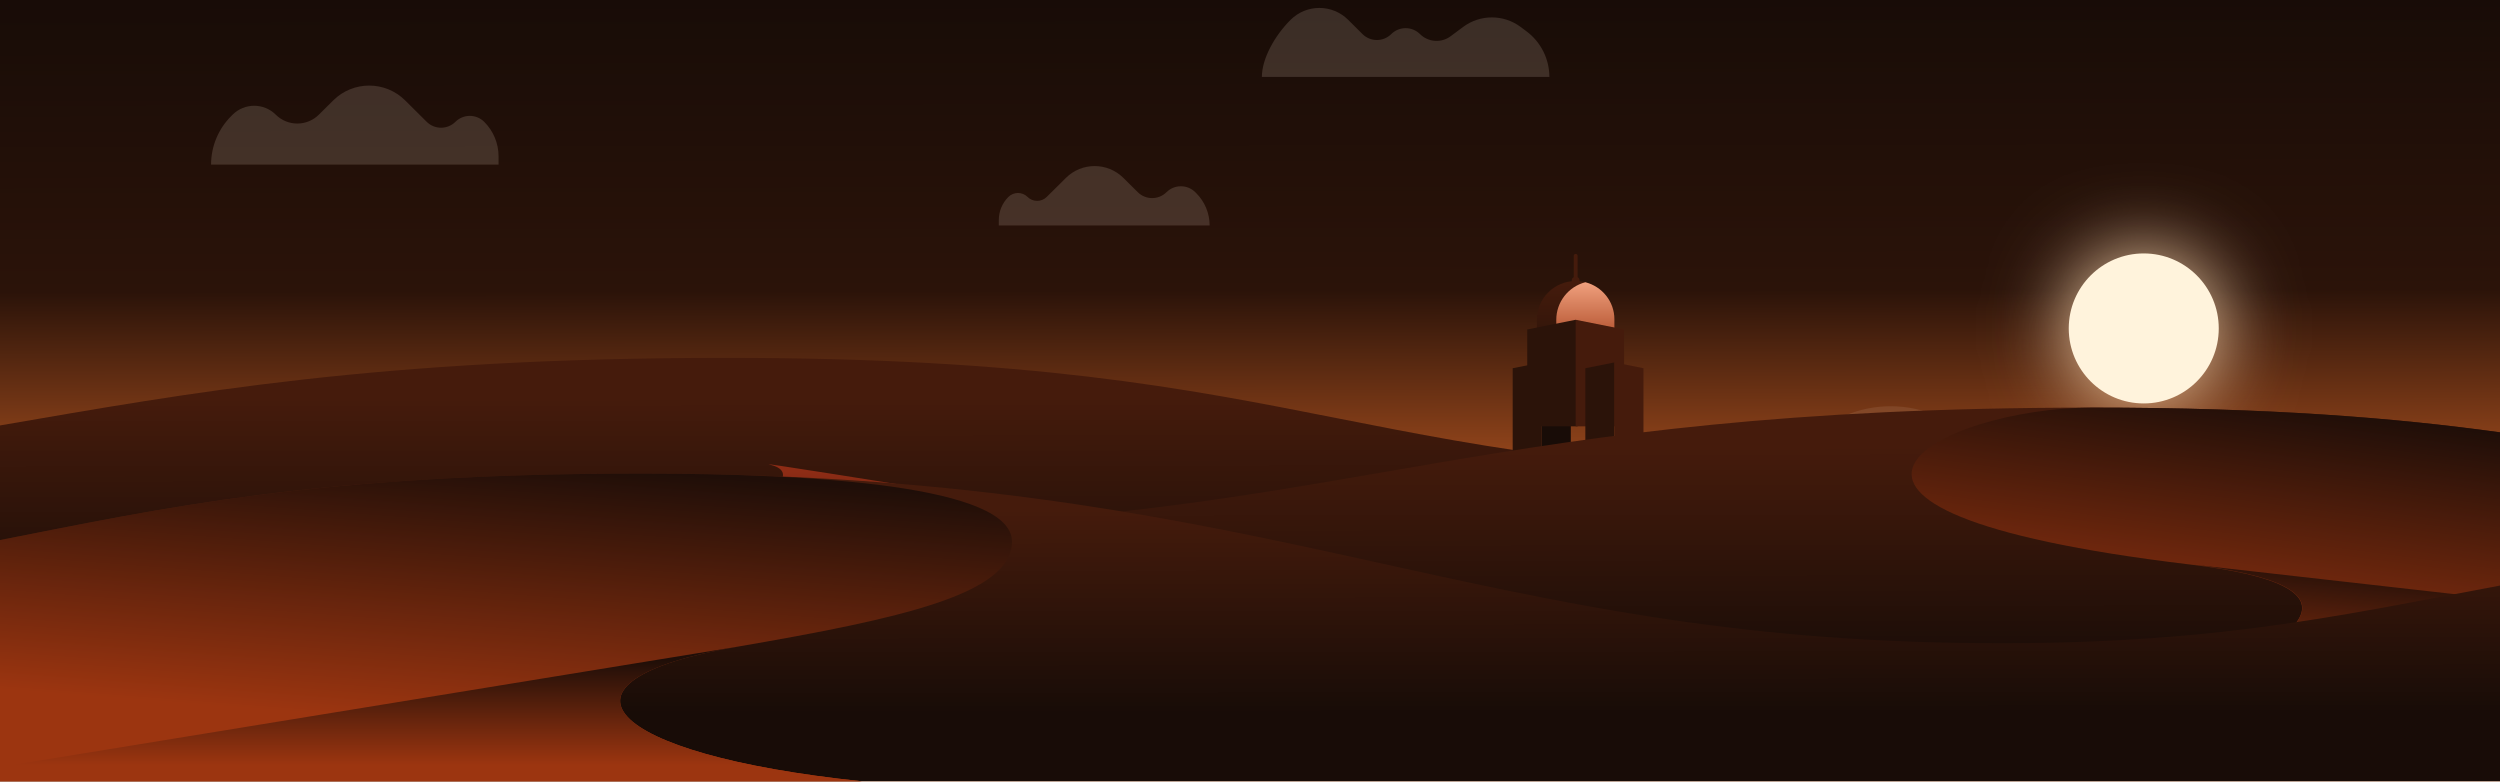
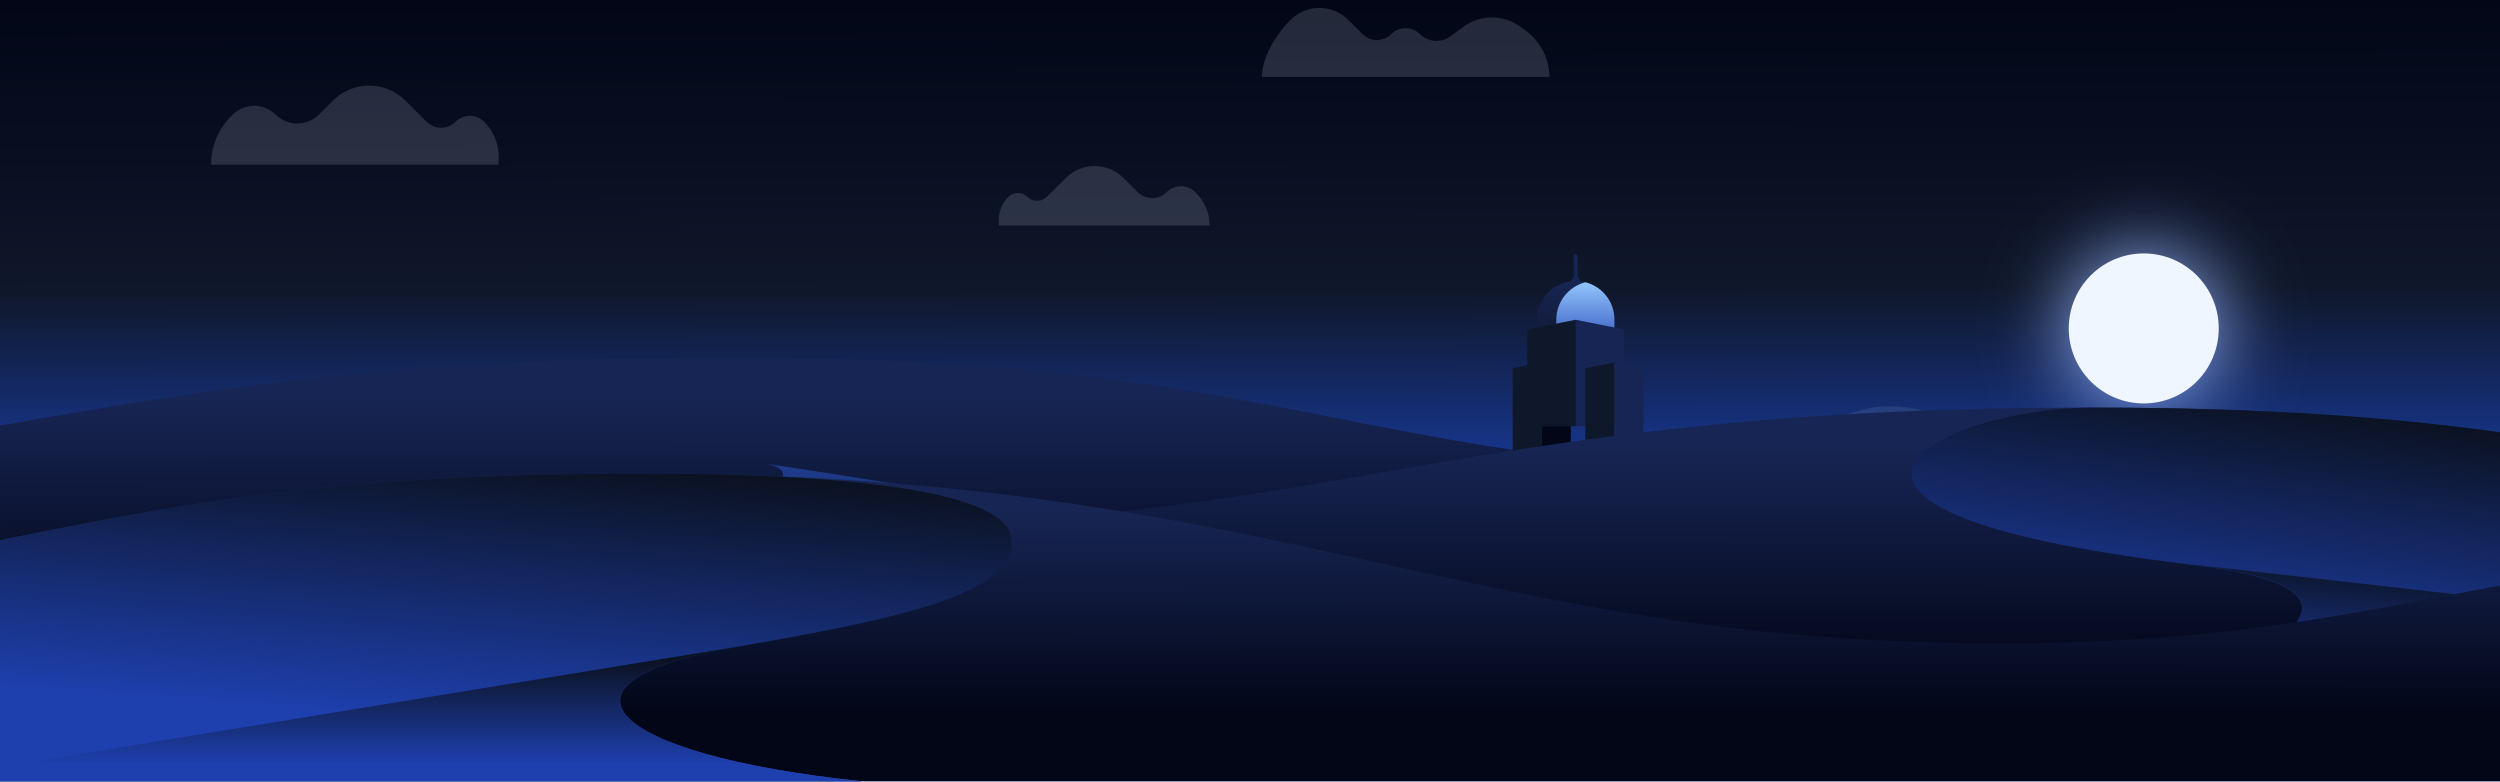
<svg xmlns="http://www.w3.org/2000/svg" xmlns:xlink="http://www.w3.org/1999/xlink" viewBox="0 0 1600 500">
  <defs>
    <linearGradient id="a" x1="50.31%" x2="50%" y1="74.74%" y2="0%">
-       <stop offset="0%" stop-color="#E06A28" />
-       <stop offset="50.28%" stop-color="#2B1309" />
-       <stop offset="100%" stop-color="#180C07" />
+       <stop offset="0%" stop-color="#1D4ED8" />
+       <stop offset="50.28%" stop-color="#0F172A" />
+       <stop offset="100%" stop-color="#020617" />
    </linearGradient>
    <linearGradient id="b" x1="50%" x2="50%" y1="0%" y2="100%">
-       <stop offset="0%" stop-color="#451B0C" />
-       <stop offset="100%" stop-color="#2B1309" />
+       <stop offset="0%" stop-color="#172554" />
+       <stop offset="100%" stop-color="#0F172A" />
    </linearGradient>
    <linearGradient id="c" x1="50%" x2="50%" y1="0%" y2="100%">
-       <stop offset="0%" stop-color="#F0A07E" />
-       <stop offset="100%" stop-color="#9C3510" />
+       <stop offset="0%" stop-color="#93C5FD" />
+       <stop offset="100%" stop-color="#1E40AF" />
    </linearGradient>
    <circle id="e" cx="622" cy="663" r="60" />
    <filter id="d" width="260%" height="260%" x="-80%" y="-80%" filterUnits="objectBoundingBox">
      <feOffset in="SourceAlpha" result="shadowOffsetOuter1" />
      <feGaussianBlur in="shadowOffsetOuter1" result="shadowBlurOuter1" stdDeviation="32" />
-       <feColorMatrix in="shadowBlurOuter1" values="0 0 0 0 1 0 0 0 0 0.86 0 0 0 0 0.7 0 0 0 1 0" />
+       <feColorMatrix in="shadowBlurOuter1" values="0 0 0 0 0.6 0 0 0 0 0.72 0 0 0 0 1 0 0 0 1 0" />
    </filter>
    <linearGradient id="f" x1="49.87%" x2="49.87%" y1="3.62%" y2="77.75%">
-       <stop offset="0%" stop-color="#8E2C15" />
-       <stop offset="100%" stop-color="#1F0E08" />
+       <stop offset="0%" stop-color="#1E3A8A" />
+       <stop offset="100%" stop-color="#0B1222" />
    </linearGradient>
    <linearGradient id="g" x1="100%" x2="72.45%" y1="0%" y2="85.2%">
-       <stop offset="0%" stop-color="#180C07" />
-       <stop offset="100%" stop-color="#451B0C" />
+       <stop offset="0%" stop-color="#020617" />
+       <stop offset="100%" stop-color="#172554" />
    </linearGradient>
    <linearGradient id="h" x1="49.48%" x2="49.87%" y1="11.66%" y2="77.75%">
-       <stop offset="0%" stop-color="#451B0C" />
-       <stop offset="100%" stop-color="#180C07" />
+       <stop offset="0%" stop-color="#172554" />
+       <stop offset="100%" stop-color="#020617" />
    </linearGradient>
    <linearGradient id="i" x1="91.59%" x2="70.98%" y1="5.89%" y2="88%">
-       <stop offset="0%" stop-color="#1F0E08" />
-       <stop offset="100%" stop-color="#9C3510" />
+       <stop offset="0%" stop-color="#0B1222" />
+       <stop offset="100%" stop-color="#1E40AF" />
    </linearGradient>
    <linearGradient id="j" x1="70.98%" x2="70.98%" y1="9.88%" y2="88%">
-       <stop offset="0%" stop-color="#1F0E08" />
-       <stop offset="100%" stop-color="#9C3510" />
+       <stop offset="0%" stop-color="#0B1222" />
+       <stop offset="100%" stop-color="#1E40AF" />
    </linearGradient>
  </defs>
  <g fill="none" fill-rule="evenodd">
    <rect width="1600" height="500" fill="url(#a)" />
    <g transform="translate(90 -191.8) scale(0.92)">
-       <g fill="#FFE9D6" opacity=".15" transform="translate(49 214)">
+       <g fill="#DBEAFE" opacity=".15" transform="translate(49 214)">
        <path d="M554.67 131.48a9.46 9.46 0 0 1 13.33 0 9.46 9.46 0 0 0 13.33 0l13.33-13.24a28.39 28.39 0 0 1 40 0l10 9.93a14.2 14.2 0 0 0 20 0 14.2 14.2 0 0 1 20 0l.6.6a31.8 31.8 0 0 1 9.4 22.56H548v-3.84c0-6.01 2.4-11.78 6.67-16.01zM751 8.25c11.07-11 28.93-11 40 0l10 9.94a14.19 14.19 0 0 0 20 0 14.19 14.19 0 0 1 20 0 16.36 16.36 0 0 0 21.3 1.5l8.7-6.47a33.47 33.47 0 0 1 40 0l4.06 3.03A39.6 39.6 0 0 1 931 48H731c0-12.72 8.93-28.75 20-39.75zM14.1 75.14l.9-.9a21.29 21.29 0 0 1 30 0 21.29 21.29 0 0 0 30 0l10-9.93a35.48 35.48 0 0 1 50 0l15 14.9a14.2 14.2 0 0 0 20 0 14.2 14.2 0 0 1 20 0c6.4 6.35 10 15 10 24.02V109H0c0-12.71 5.07-24.9 14.1-33.86z" />
      </g>
    </g>
    <g transform="translate(874.4 -320.2) scale(0.8)">
      <use fill="black" filter="url(#d)" xlink:href="#e" />
-       <use fill="#FFF3DC" xlink:href="#e" />
+       <use fill="#EFF6FF" xlink:href="#e" />
    </g>
    <g transform="translate(0 -132.1) scale(1.5625 0.6173)">
      <g transform="translate(0 255)">
        <path fill="url(#h)" d="M1024 685H0V400.08C77.3 366.4 155.26 330 297.4 330c250 0 250.76 125.25 500 125 84.03-.08 160.02-18.2 226.6-40.93V685z" />
      </g>
    </g>
    <g transform="translate(837.3 -97.9) scale(0.62)">
      <g transform="translate(211 420)">
-         <path fill="#451B0C" d="M65 0a2 2 0 0 1 2 2v23h-4V2c0-1.1.9-2 2-2z" />
-         <path fill="#451B0C" d="M64 24h2a3 3 0 0 1 3 3v2h-8v-2a3 3 0 0 1 3-3z" />
+         <path fill="#172554" d="M65 0a2 2 0 0 1 2 2v23h-4V2c0-1.1.9-2 2-2z" />
+         <path fill="#172554" d="M64 24h2a3 3 0 0 1 3 3v2h-8v-2a3 3 0 0 1 3-3z" />
        <path fill="url(#b)" d="M65 108h40V68a40 40 0 1 0-80 0v40h40z" />
-         <polygon fill="#2B1309" points="0 118 30 112 30 218 0 218" />
-         <polygon fill="#180C07" points="60 118 30 112 30 218 60 218" />
+         <polygon fill="#0F172A" points="0 118 30 112 30 218 0 218" />
+         <polygon fill="#020617" points="60 118 30 112 30 218 60 218" />
        <path fill="url(#c)" d="M45 107V68a40.02 40.02 0 0 1 30.03-38.75C92.27 33.65 105 49.11 105 67.5V107H45z" />
-         <polygon fill="#2B1309" points="15 78 65 68 67 70 67 178 15 178" />
-         <polygon fill="#451B0C" points="115 78 65 68 65 70 65 178 115 178" />
-         <polygon fill="#2B1309" points="75 118 105 112 105 218 75 218" />
-         <polygon fill="#451B0C" points="135 118 105 112 105 218 135 218" />
+         <polygon fill="#0F172A" points="15 78 65 68 67 70 67 178 15 178" />
+         <polygon fill="#172554" points="115 78 65 68 65 70 65 178 115 178" />
+         <polygon fill="#0F172A" points="75 118 105 112 105 218 75 218" />
+         <polygon fill="#172554" points="135 118 105 112 105 218 135 218" />
      </g>
    </g>
    <g transform="translate(0 -132.1) scale(1.5625 0.6173)">
      <g transform="translate(146 245)">
        <path fill="url(#f)" d="M169.12 450.57C192.22 464.04 143.85 532.52 24 656h649C328.94 514.3 160.98 445.83 169.12 450.57z" />
        <path fill="url(#g)" d="M178.5 538.5C137.83 567.17 199.67 606.33 364 656H0l178.5-117.5z" />
      </g>
    </g>
-     <circle cx="1210" cy="334" r="74" fill="#FFE9D6" opacity=".09" />
+     <circle cx="1210" cy="334" r="74" fill="#DBEAFE" opacity=".09" />
    <g transform="translate(0 -132.1) scale(1.5625 0.6173)">
      <g transform="translate(0 636)">
        <path fill="url(#h)" d="M1024 356H0V185.82c137.51-15.4 203.1-50.49 356.67-60.1C555.24 113.3 606.71.59 856.74.59 929.52.58 981.18 11.2 1024 26.26V356z" />
        <path fill="url(#i)" d="M1024 26.21V326H856.91c99.31-86.5 112.63-140.75 39.97-162.78C710.24 106.64 795.12.58 856.9.58c72.7 0 124.3 10.6 167.09 25.63z" />
        <path fill="url(#i)" d="M1024 199.32V326H857c99.31-86.6 112.63-140.94 39.97-163L1024 199.32z" />
      </g>
    </g>
-     <circle cx="430" cy="424" r="52" fill="#FFE9D6" opacity=".08" />
+     <circle cx="430" cy="424" r="52" fill="#DBEAFE" opacity=".08" />
    <g transform="translate(0 -132.1) scale(1.5625 0.6173)">
      <g transform="translate(0 705)">
        <path fill="url(#h)" d="M0 319V68.93C67.12 35.69 129.55 0 263 0c250 0 331.46 162.6 530 175 107.42 6.71 163-26.77 231-58.92V319H0z" />
        <path fill="url(#i)" d="M353.02 319H0V68.93C67.12 35.69 129.55 0 263 0c71.14 0 151.5 12.76 151.5 70.5 0 54.5-45.5 79.72-112.5 109-82.26 35.95-54.57 111.68 51.02 139.5z" />
        <path fill="url(#j)" d="M353.02 319H0v-14.8l302-124.7c-82.26 35.95-54.57 111.68 51.02 139.5z" />
      </g>
    </g>
  </g>
</svg>
